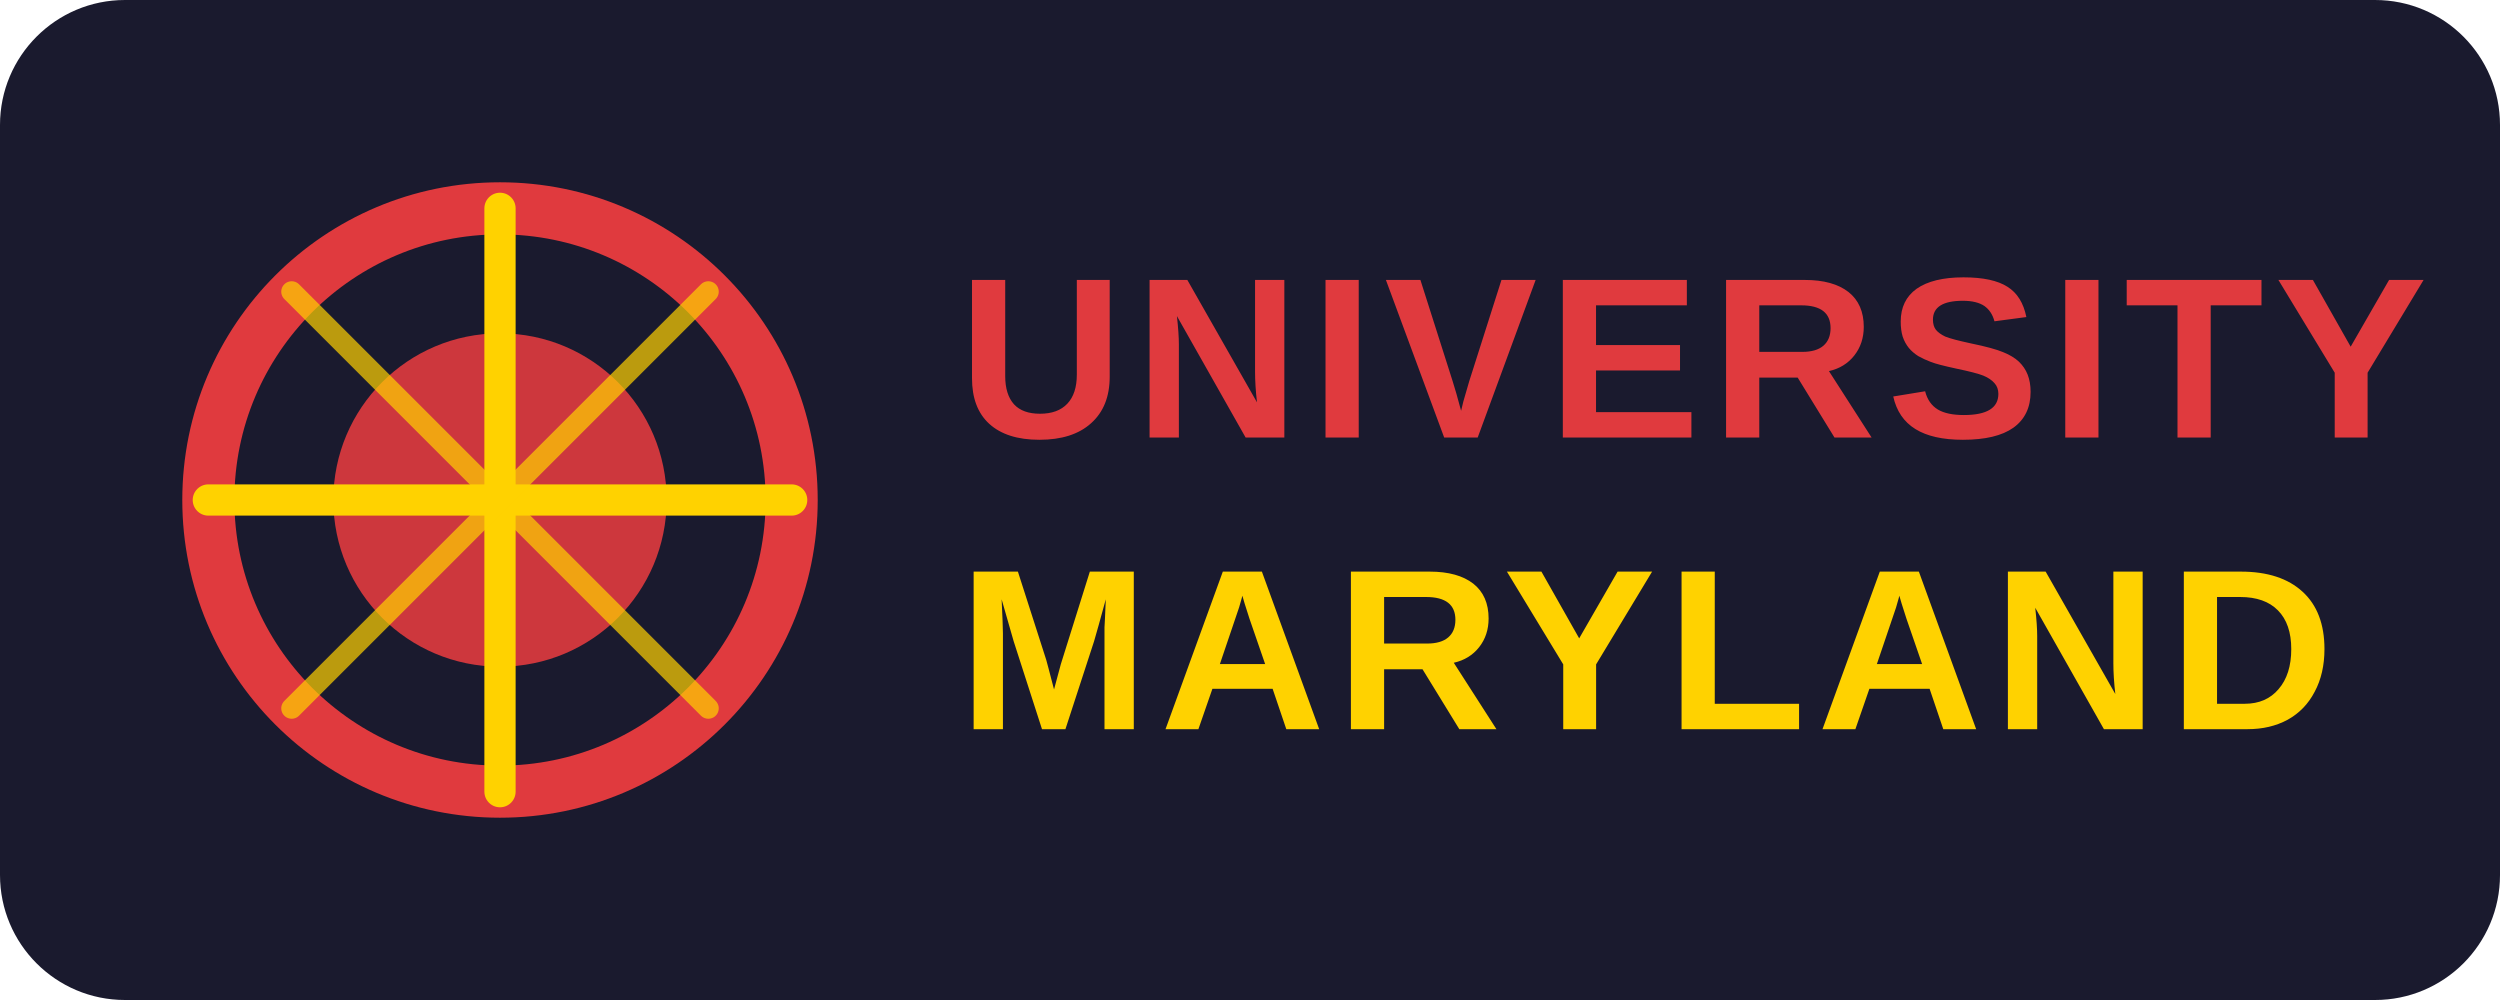
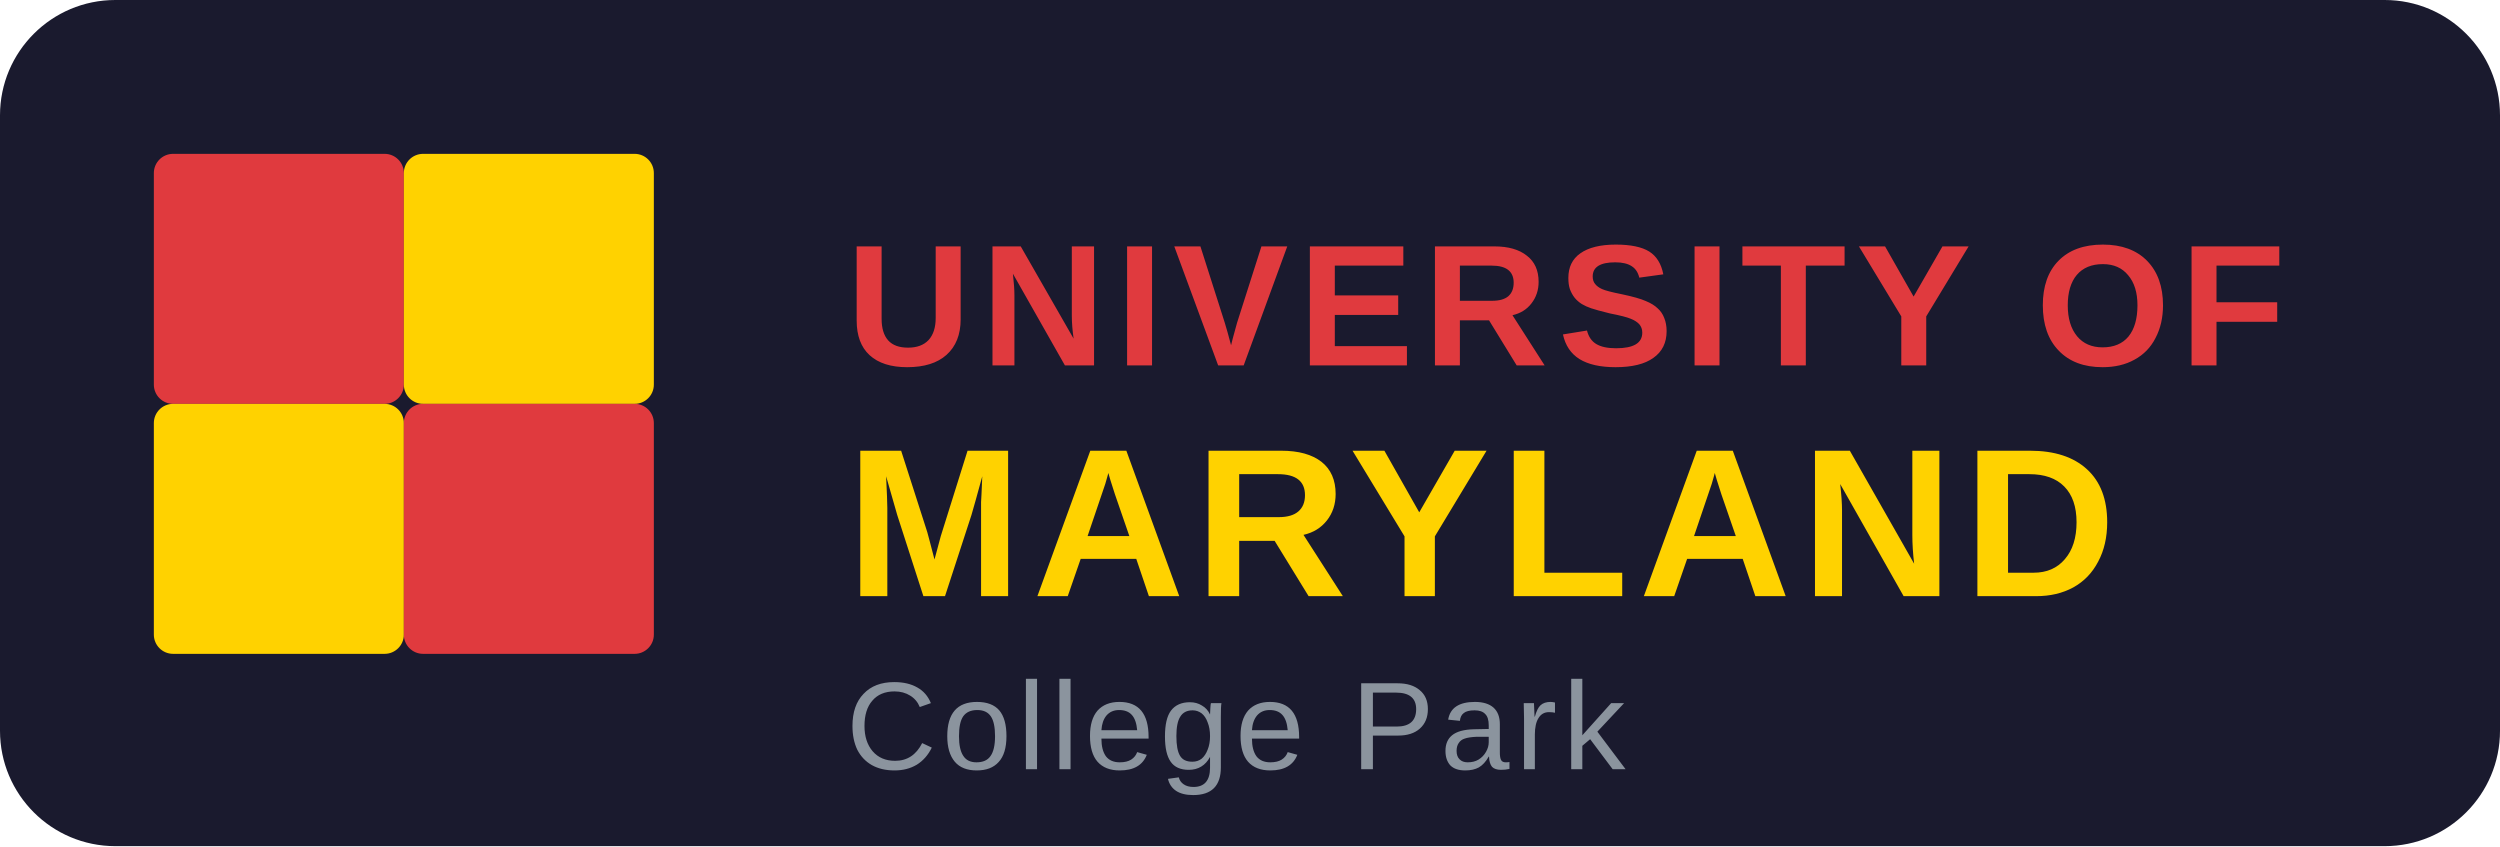
- <svg xmlns="http://www.w3.org/2000/svg" viewBox="0 0 120 48">
-   <rect width="120" height="48" rx="6" fill="#1a1a2e" />
-   <circle cx="24" cy="24" r="14" fill="none" stroke="#E03A3E" stroke-width="2.5" />
-   <circle cx="24" cy="24" r="8" fill="#E03A3E" opacity="0.9" />
-   <line x1="24" y1="10" x2="24" y2="38" stroke="#FFD200" stroke-width="1.5" stroke-linecap="round" />
-   <line x1="10" y1="24" x2="38" y2="24" stroke="#FFD200" stroke-width="1.5" stroke-linecap="round" />
-   <line x1="14" y1="14" x2="34" y2="34" stroke="#FFD200" stroke-width="1" stroke-linecap="round" opacity="0.7" />
-   <line x1="34" y1="14" x2="14" y2="34" stroke="#FFD200" stroke-width="1" stroke-linecap="round" opacity="0.7" />
-   <text x="46" y="21" font-family="Arial,sans-serif" font-size="11" font-weight="700" fill="#E03A3E" letter-spacing="0.5">UNIVERSITY OF</text>
-   <text x="46" y="35" font-family="Arial,sans-serif" font-size="11" font-weight="700" fill="#FFD200" letter-spacing="0.5">MARYLAND</text>
+ <svg xmlns="http://www.w3.org/2000/svg" viewBox="0 0 130 44">
+   <rect width="130" height="44" rx="6" fill="#1a1a2e" />
+   <rect x="8" y="8" width="13" height="13" rx="1" fill="#E03A3E" />
+   <rect x="21" y="8" width="13" height="13" rx="1" fill="#FFD200" />
+   <rect x="8" y="21" width="13" height="13" rx="1" fill="#FFD200" />
+   <rect x="21" y="21" width="13" height="13" rx="1" fill="#E03A3E" />
+   <text x="44" y="19" font-family="Arial,sans-serif" font-size="9" font-weight="700" fill="#E03A3E" letter-spacing="0.5">UNIVERSITY OF</text>
+   <text x="44" y="31" font-family="Arial,sans-serif" font-size="11" font-weight="800" fill="#FFD200" letter-spacing="0.5">MARYLAND</text>
+   <text x="44" y="40" font-family="Arial,sans-serif" font-size="6.5" font-weight="400" fill="#8b949e" letter-spacing="0.3">College Park</text>
</svg>
